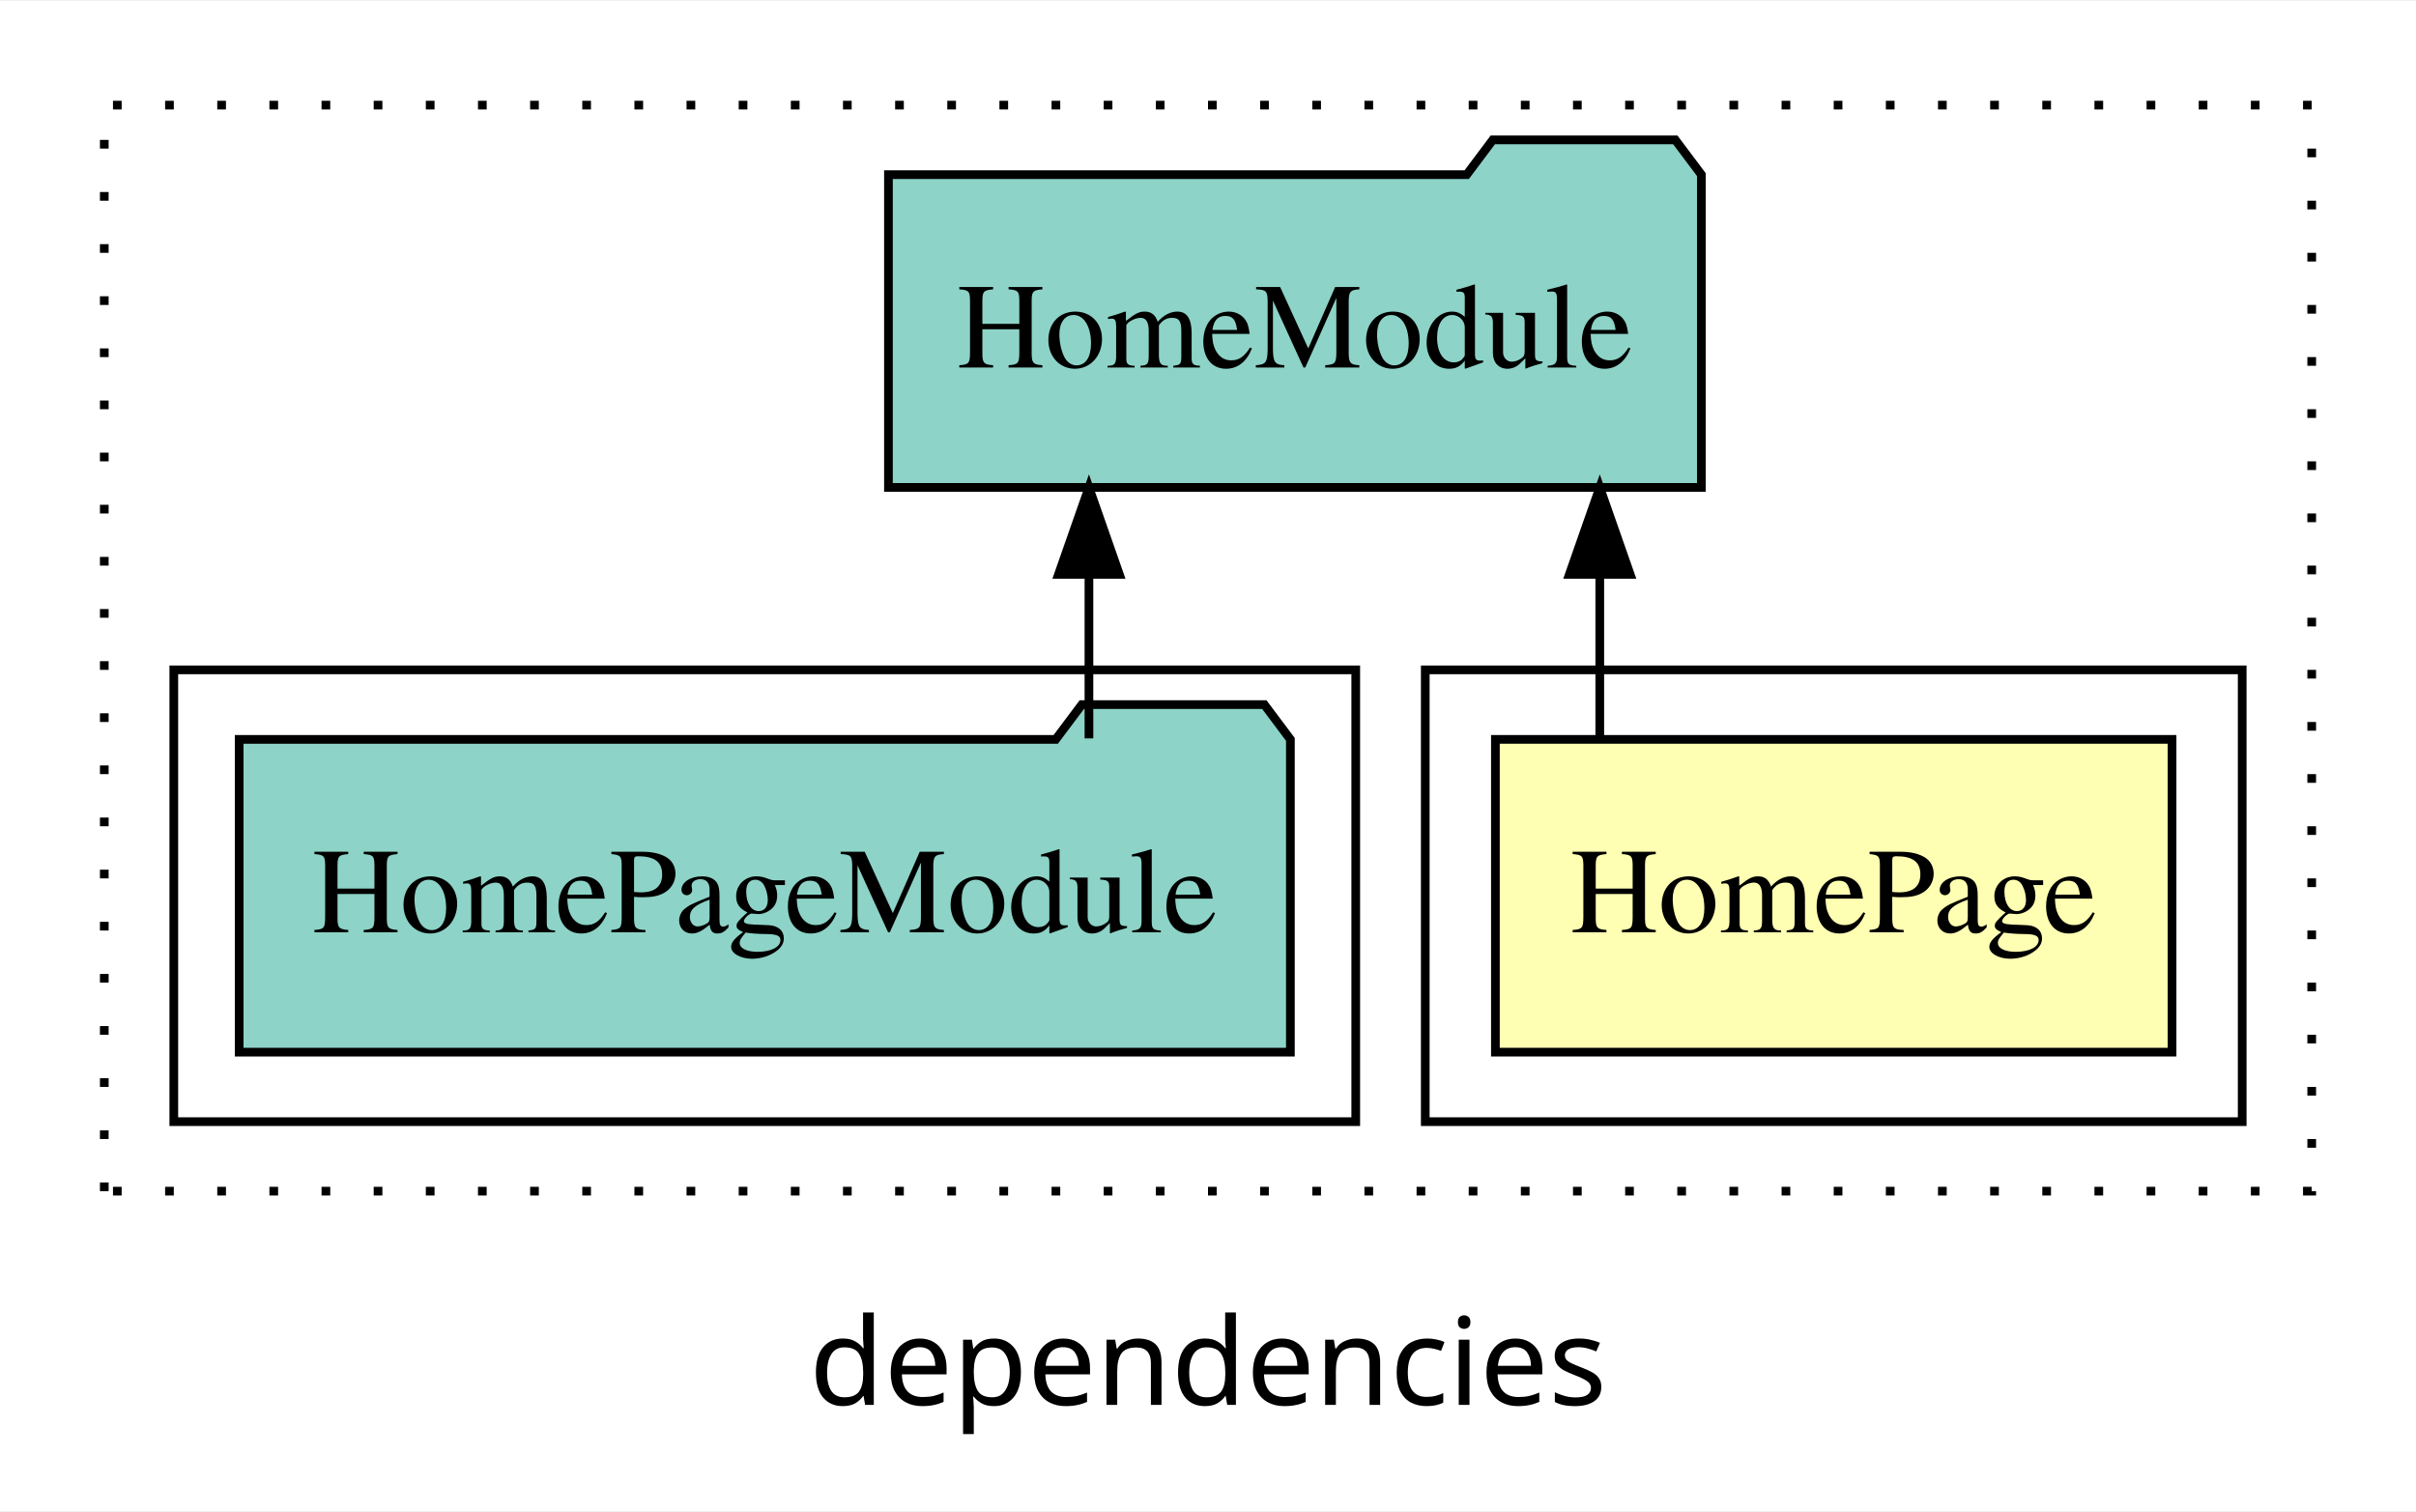
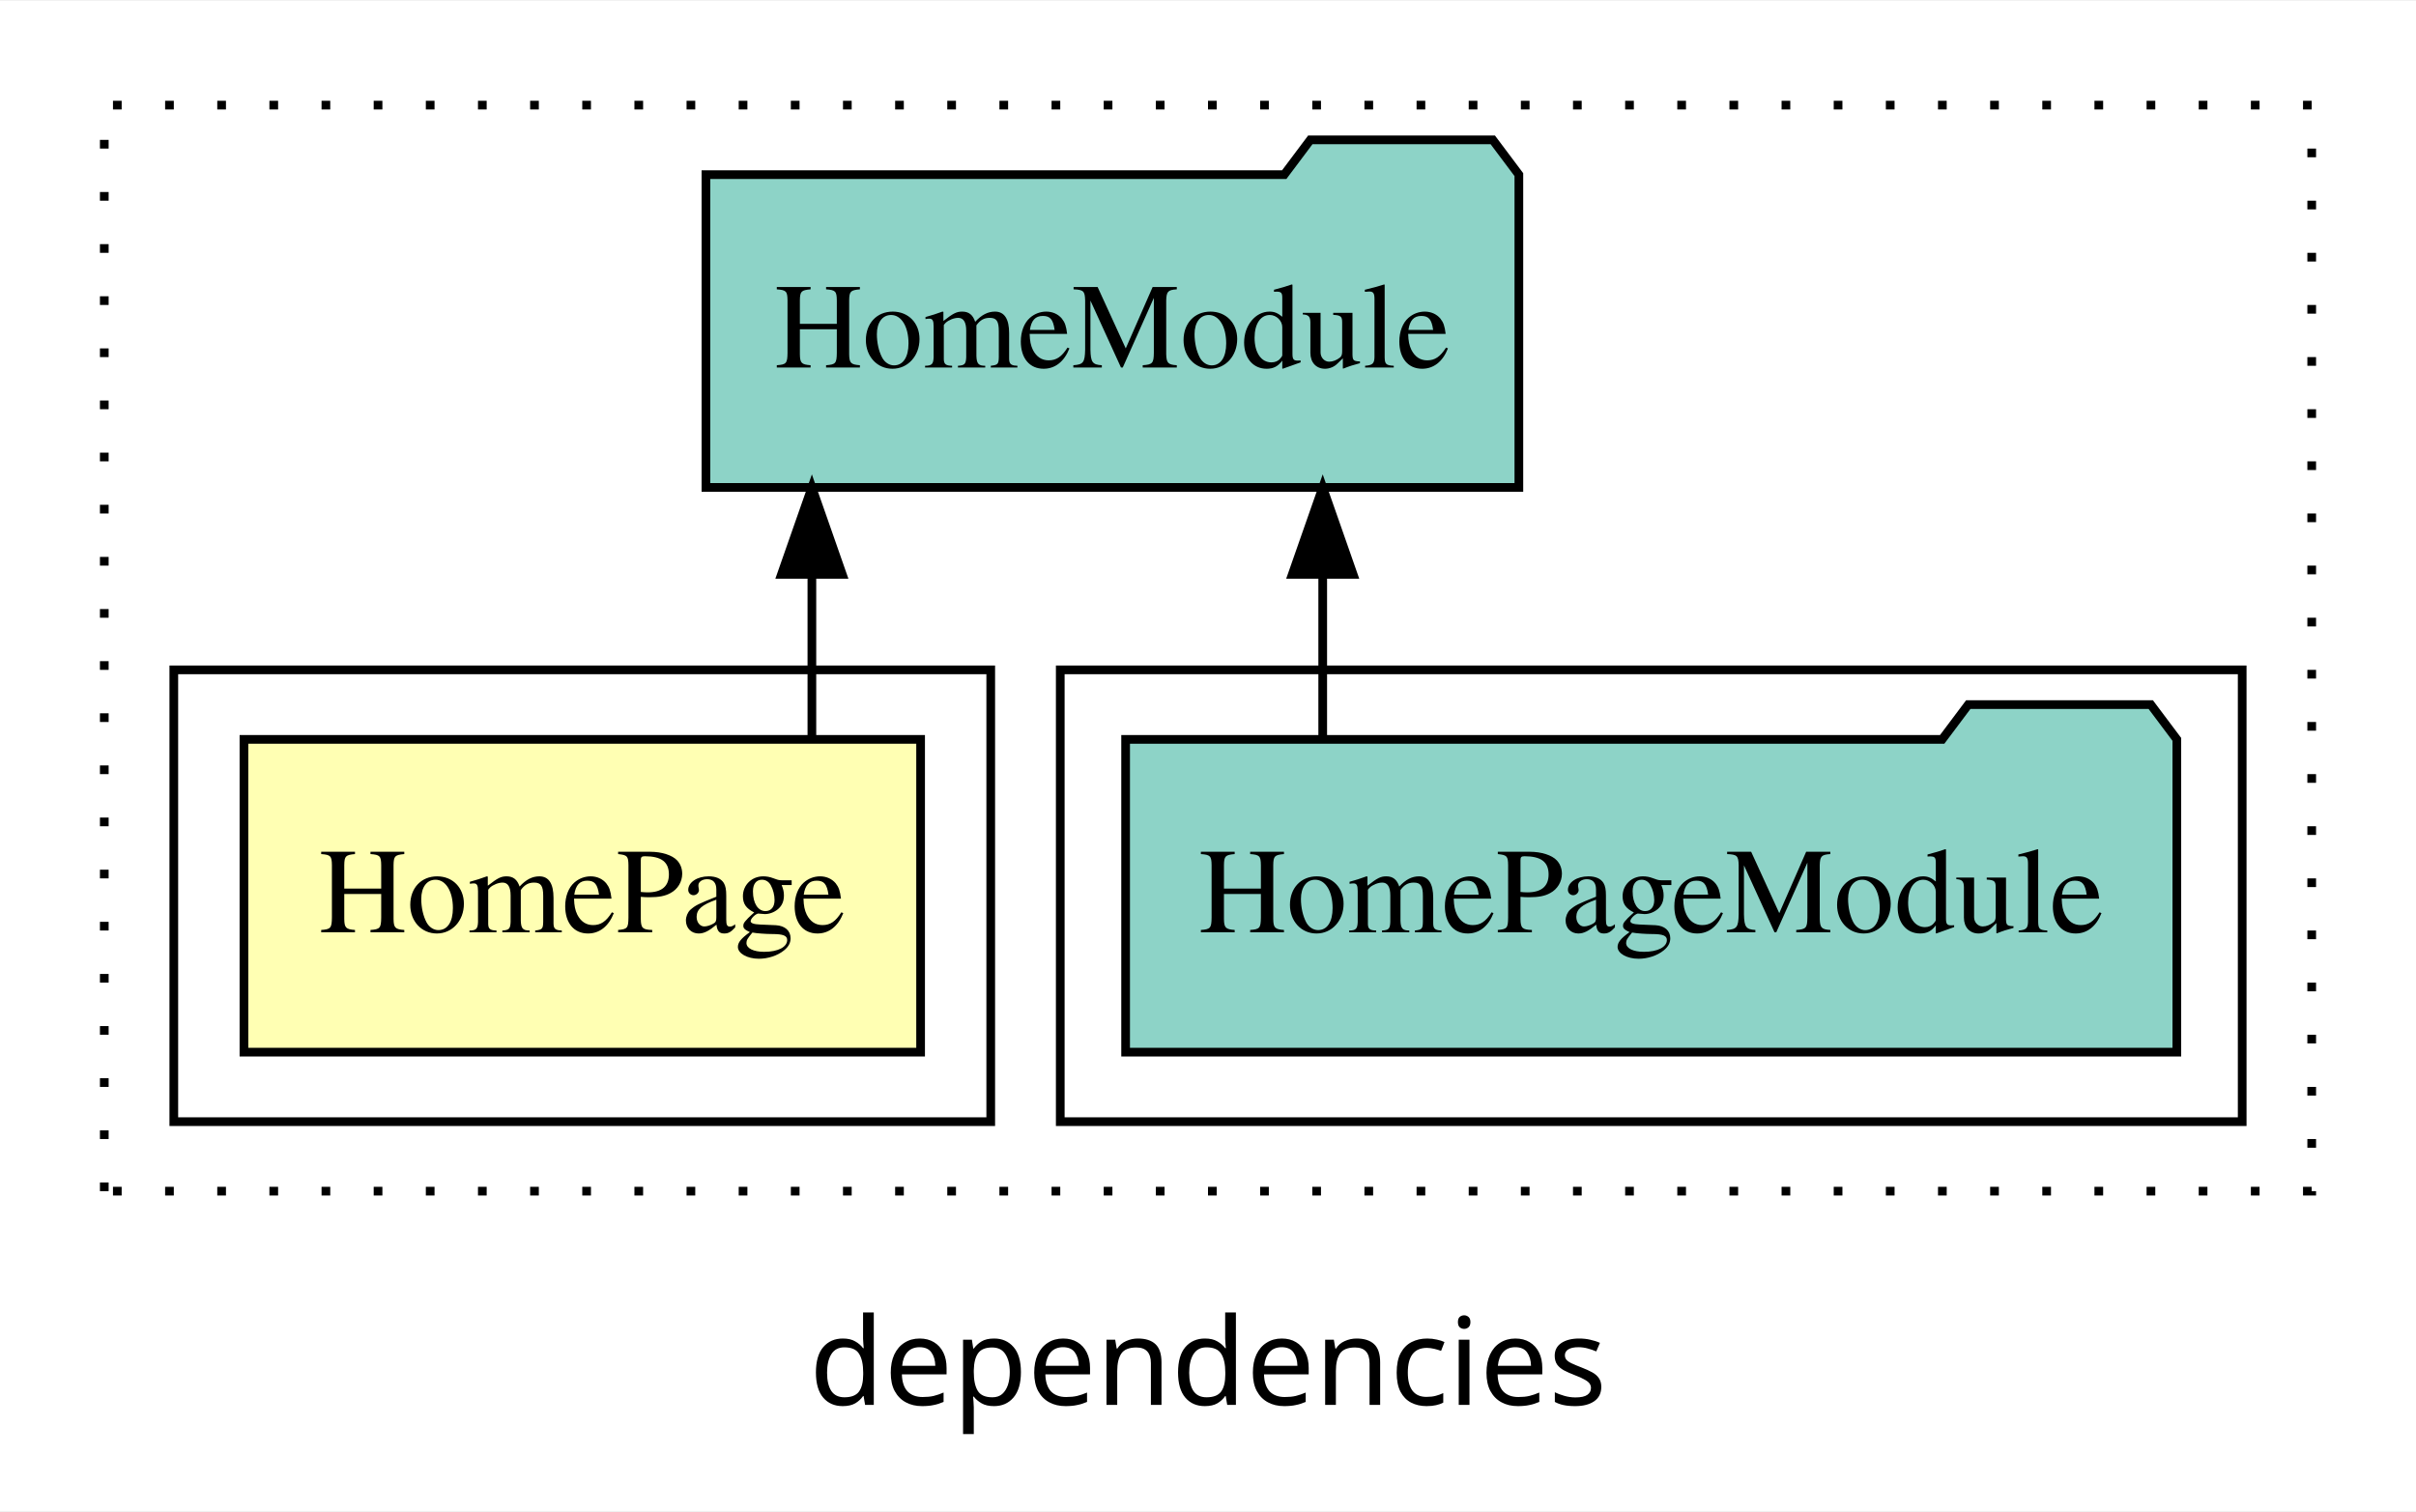
<svg xmlns="http://www.w3.org/2000/svg" width="278pt" height="174pt" viewBox="0.00 0.00 278.00 173.80">
  <g id="graph0" class="graph" transform="scale(1 1) rotate(0) translate(4 169.8)">
    <polygon fill="white" stroke="transparent" points="-4,4 -4,-169.8 274,-169.8 274,4 -4,4" />
    <text text-anchor="middle" x="135" y="-8.2" font-family="sans-serif" font-size="14.00">dependencies</text>
    <g id="clust1" class="cluster">
      <polygon fill="none" stroke="black" stroke-dasharray="1,5" points="8,-32.8 8,-157.8 262,-157.8 262,-32.8 8,-32.8" />
    </g>
+     <g id="clust4" class="cluster">
+       <polygon fill="none" stroke="black" points="118,-40.8 118,-92.8 254,-92.8 254,-40.8 118,-40.8" />
+     </g>
    <g id="clust2" class="cluster">
-       <polygon fill="none" stroke="black" points="160,-40.8 160,-92.8 254,-92.8 254,-40.8 160,-40.8" />
-     </g>
-     <g id="clust4" class="cluster">
-       <polygon fill="none" stroke="black" points="16,-40.8 16,-92.8 152,-92.8 152,-40.8 16,-40.8" />
+       <polygon fill="none" stroke="black" points="16,-40.8 16,-92.8 110,-92.8 110,-40.8 16,-40.8" />
    </g>
    <g id="node1" class="node">
-       <polygon fill="#ffffb3" stroke="black" points="245.93,-84.8 168.07,-84.8 168.07,-48.8 245.93,-48.8 245.93,-84.8" />
-       <text text-anchor="middle" x="207" y="-62.6" font-family="Times,serif" font-size="14.00">HomePage</text>
+       <polygon fill="#ffffb3" stroke="black" points="101.93,-84.8 24.07,-84.8 24.07,-48.8 101.93,-48.8 101.93,-84.8" />
+       <text text-anchor="middle" x="63" y="-62.6" font-family="Times,serif" font-size="14.00">HomePage</text>
    </g>
    <g id="node2" class="node">
-       <polygon fill="#8dd3c7" stroke="black" points="191.77,-149.8 188.77,-153.8 167.77,-153.8 164.77,-149.8 98.23,-149.8 98.23,-113.8 191.77,-113.8 191.77,-149.8" />
-       <text text-anchor="middle" x="145" y="-127.6" font-family="Times,serif" font-size="14.00">HomeModule</text>
+       <polygon fill="#8dd3c7" stroke="black" points="170.77,-149.8 167.77,-153.8 146.77,-153.8 143.77,-149.8 77.23,-149.8 77.23,-113.8 170.77,-113.8 170.77,-149.8" />
+       <text text-anchor="middle" x="124" y="-127.6" font-family="Times,serif" font-size="14.00">HomeModule</text>
    </g>
    <g id="edge1" class="edge">
-       <path fill="none" stroke="black" d="M180.08,-84.91C180.08,-84.91 180.08,-103.79 180.08,-103.79" />
-       <polygon fill="black" stroke="black" points="176.58,-103.79 180.08,-113.79 183.58,-103.79 176.58,-103.79" />
+       <path fill="none" stroke="black" d="M89.42,-84.91C89.42,-84.91 89.42,-103.79 89.42,-103.79" />
+       <polygon fill="black" stroke="black" points="85.92,-103.79 89.42,-113.79 92.92,-103.79 85.92,-103.79" />
    </g>
    <g id="node3" class="node">
-       <polygon fill="#8dd3c7" stroke="black" points="144.48,-84.8 141.48,-88.8 120.48,-88.8 117.48,-84.8 23.52,-84.8 23.52,-48.8 144.48,-48.8 144.48,-84.8" />
-       <text text-anchor="middle" x="84" y="-62.6" font-family="Times,serif" font-size="14.00">HomePageModule</text>
+       <polygon fill="#8dd3c7" stroke="black" points="246.48,-84.8 243.48,-88.8 222.48,-88.8 219.48,-84.8 125.52,-84.8 125.52,-48.8 246.48,-48.8 246.48,-84.8" />
+       <text text-anchor="middle" x="186" y="-62.6" font-family="Times,serif" font-size="14.00">HomePageModule</text>
    </g>
    <g id="edge2" class="edge">
-       <path fill="none" stroke="black" d="M121.3,-84.91C121.3,-84.91 121.3,-103.79 121.3,-103.79" />
-       <polygon fill="black" stroke="black" points="117.8,-103.79 121.3,-113.79 124.8,-103.79 117.8,-103.79" />
+       <path fill="none" stroke="black" d="M148.2,-84.91C148.2,-84.91 148.2,-103.79 148.2,-103.79" />
+       <polygon fill="black" stroke="black" points="144.7,-103.79 148.2,-113.79 151.7,-103.79 144.7,-103.79" />
    </g>
  </g>
</svg>
